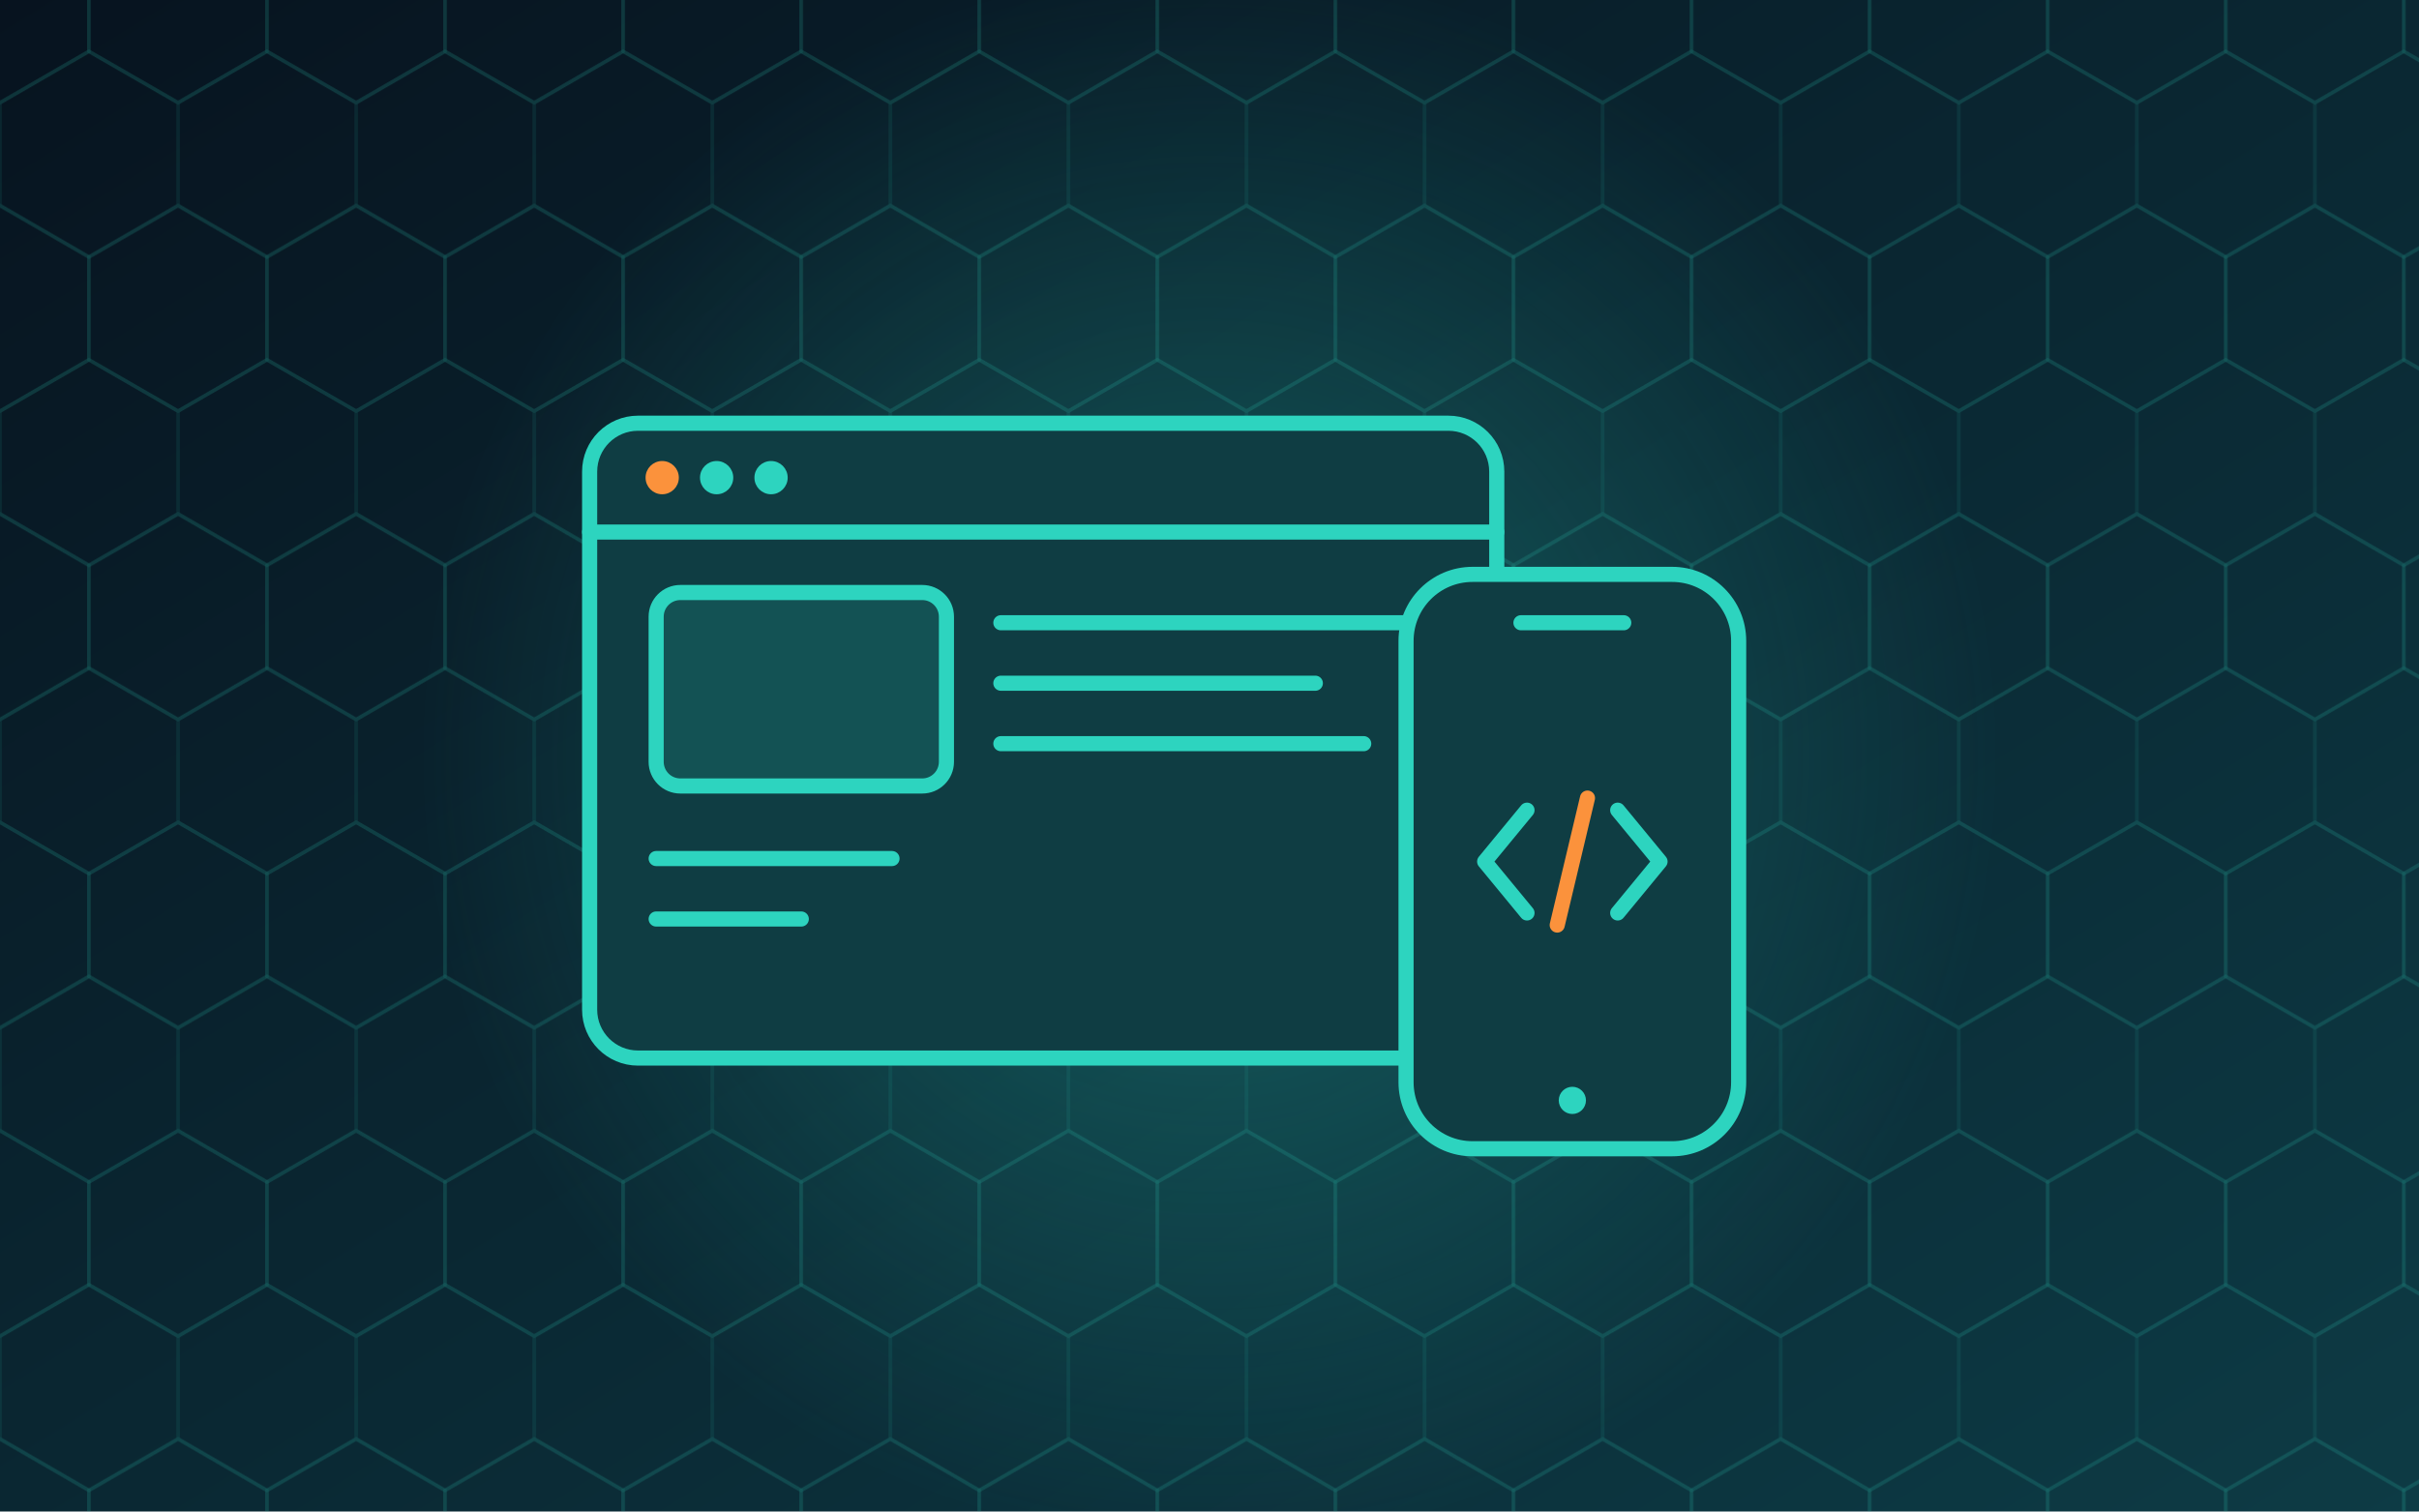
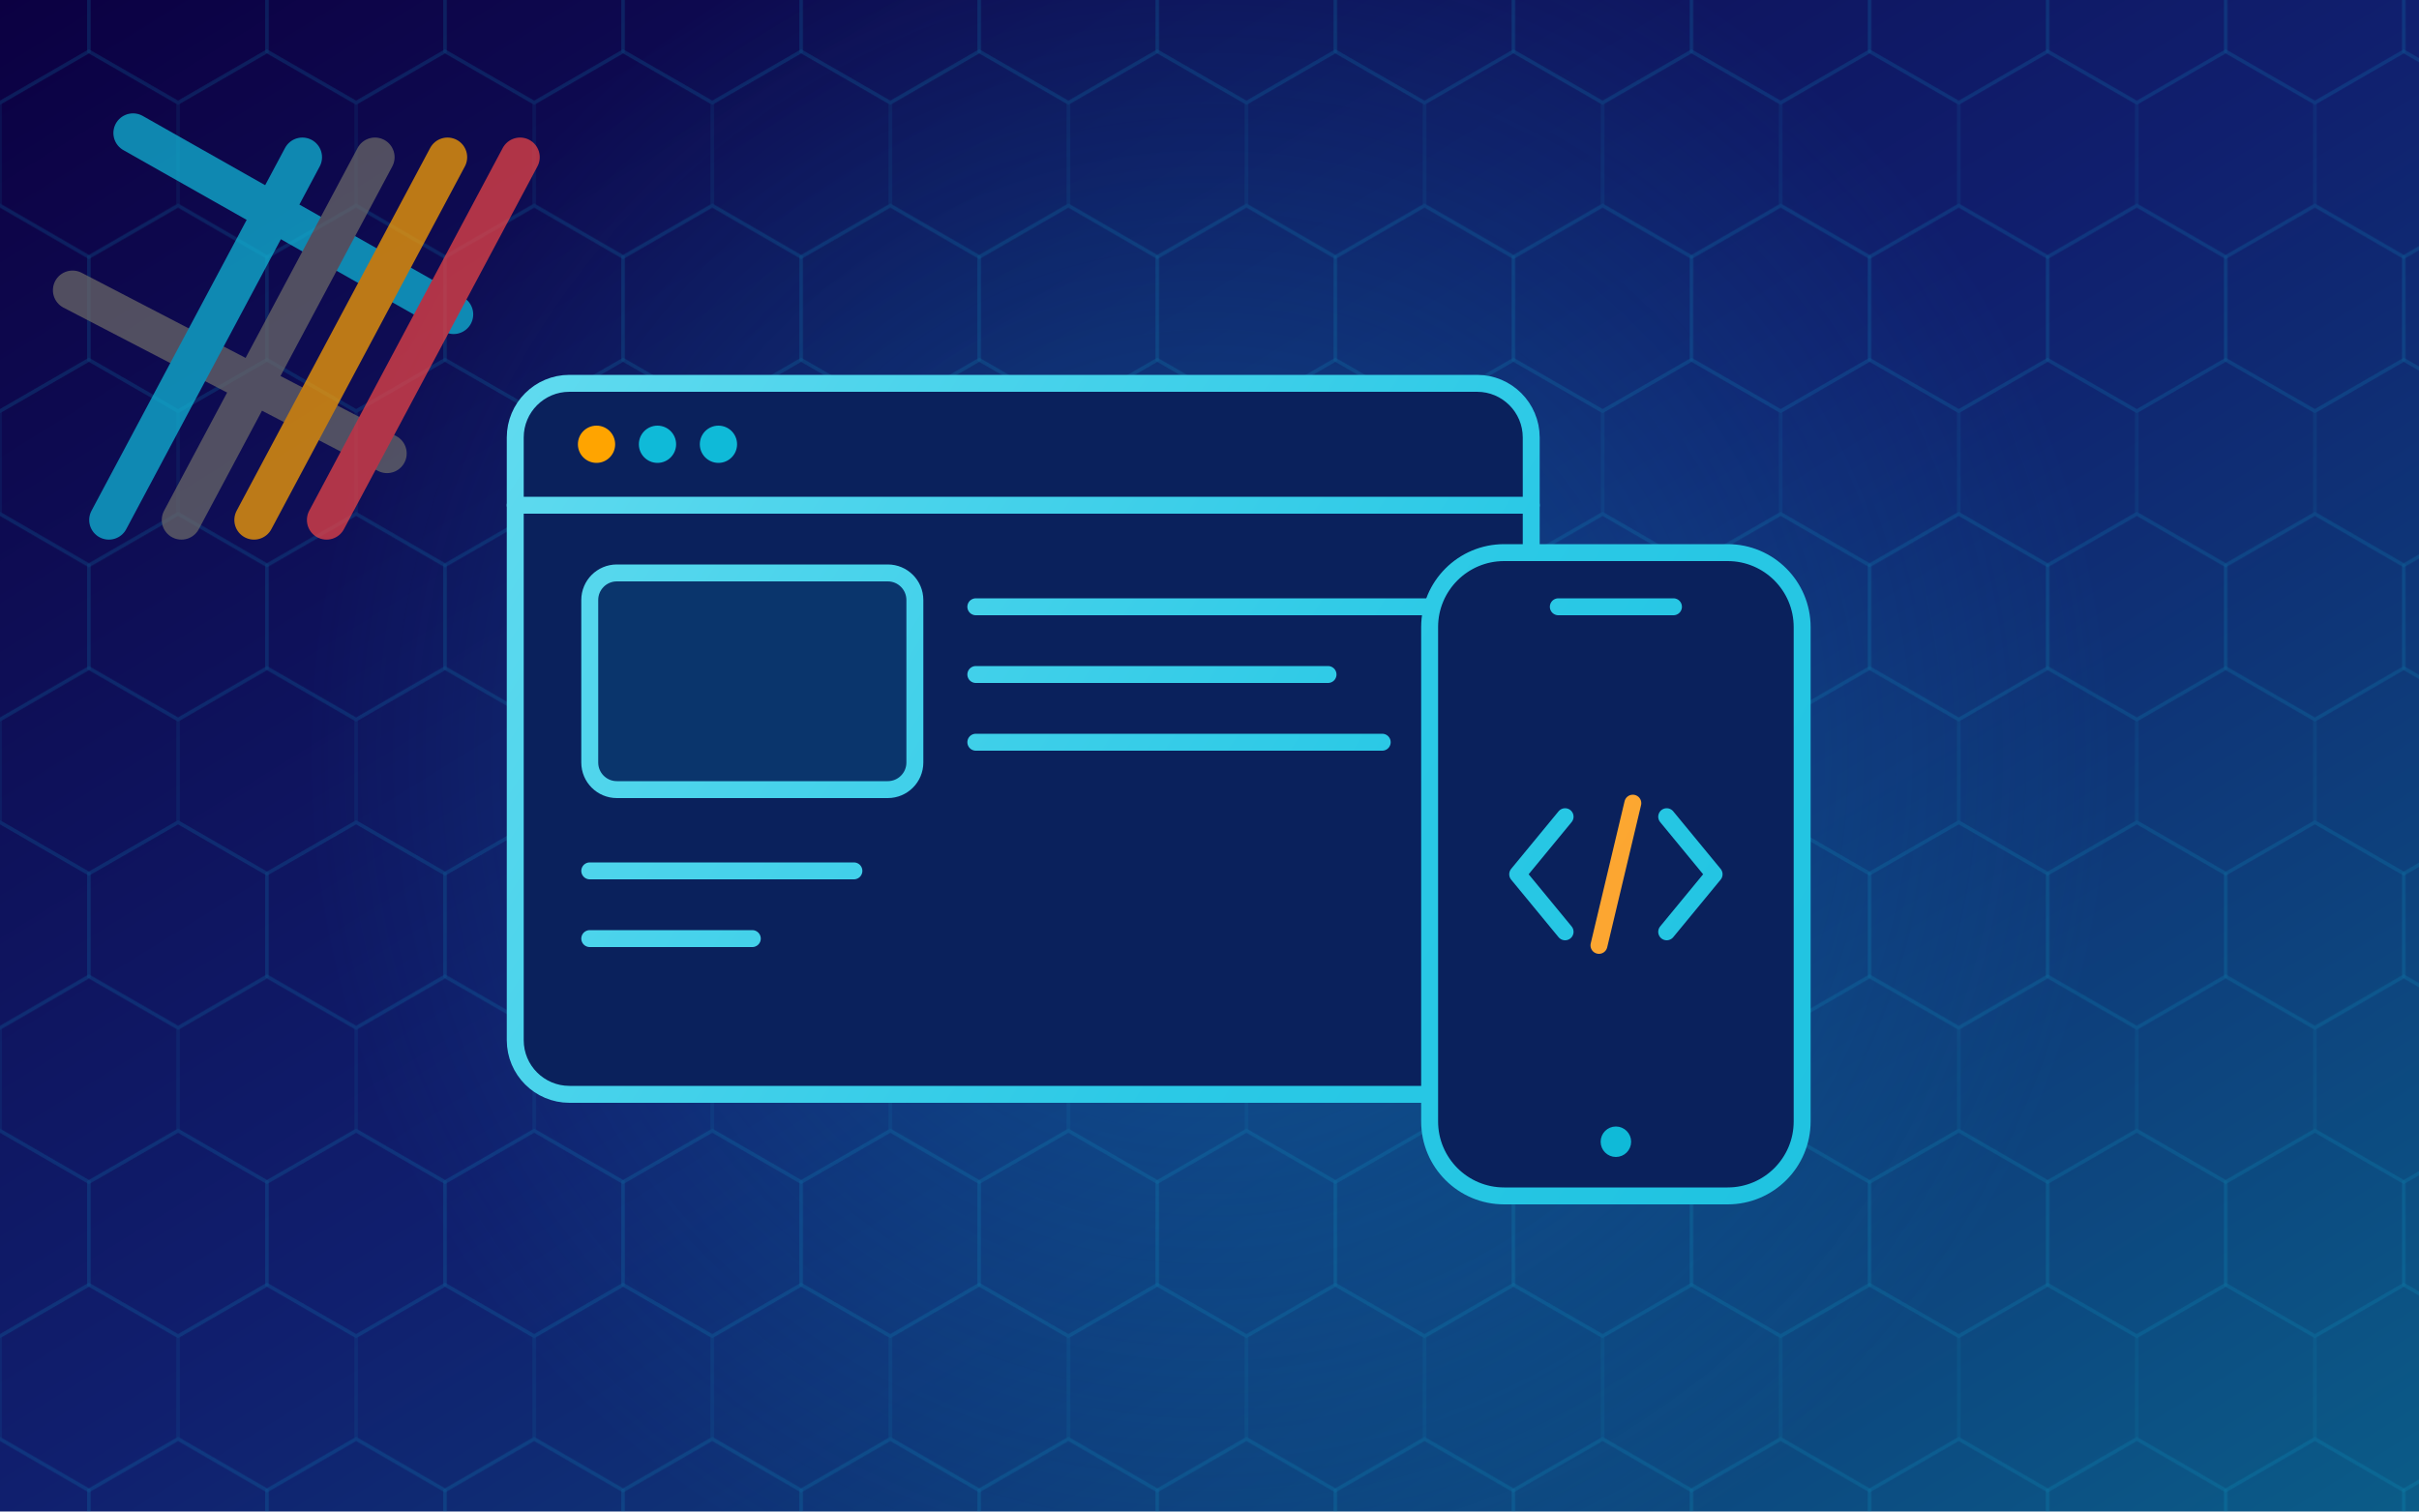
<svg xmlns="http://www.w3.org/2000/svg" viewBox="0 0 800 500" role="img" aria-label="Web and app development">
  <defs>
    <linearGradient id="bg" x1="0" y1="0" x2="1" y2="1">
-       <stop offset="0" stop-color="#07131f" />
-       <stop offset="1" stop-color="#0d3b45" />
+       <stop offset="0" stop-color="#0C0042" />
+       <stop offset="0.5" stop-color="#101F6E" />
+       <stop offset="1" stop-color="#0B5C88" />
    </linearGradient>
-     <radialGradient id="gl" cx="0.5" cy="0.5" r="0.5">
-       <stop offset="0" stop-color="#2dd4bf" stop-opacity="0.32" />
-       <stop offset="1" stop-color="#2dd4bf" stop-opacity="0" />
+     <linearGradient id="gS" gradientUnits="userSpaceOnUse" x1="0" y1="0" x2="800" y2="500">
+       <stop offset="0" stop-color="#8FEAF7" />
+       <stop offset="0.55" stop-color="#2BC9E6" />
+       <stop offset="1" stop-color="#0FBAD8" />
+     </linearGradient>
+     <linearGradient id="gO" gradientUnits="userSpaceOnUse" x1="0" y1="0" x2="800" y2="500">
+       <stop offset="0" stop-color="#FFE29A" />
+       <stop offset="0.5" stop-color="#FFB02E" />
+       <stop offset="1" stop-color="#F58B3A" />
+     </linearGradient>
+     <radialGradient id="glC" cx="0.5" cy="0.5" r="0.5">
+       <stop offset="0" stop-color="#0FBAD8" stop-opacity="0.30" />
+       <stop offset="1" stop-color="#0FBAD8" stop-opacity="0" />
+     </radialGradient>
+     <radialGradient id="glO" cx="0.5" cy="0.5" r="0.5">
+       <stop offset="0" stop-color="#FFA400" stop-opacity="0.24" />
+       <stop offset="1" stop-color="#FFA400" stop-opacity="0" />
    </radialGradient>
    <pattern id="hx" width="58.89" height="102" patternUnits="userSpaceOnUse">
-       <g fill="none" stroke="#2dd4bf" stroke-opacity="0.09" stroke-width="1.2">
+       <g fill="none" stroke="#0FBAD8" stroke-opacity="0.08" stroke-width="1.2">
        <polygon points="0.0,-34.0 29.4,-17.0 29.4,17.0 0.0,34.0 -29.4,17.0 -29.4,-17.0" />
        <polygon points="58.9,-34.0 88.3,-17.0 88.3,17.0 58.9,34.0 29.4,17.0 29.4,-17.0" />
        <polygon points="0.0,68.0 29.4,85.0 29.4,119.0 0.0,136.0 -29.4,119.0 -29.4,85.0" />
        <polygon points="58.9,68.0 88.3,85.0 88.3,119.0 58.9,136.0 29.4,119.0 29.4,85.0" />
        <polygon points="29.4,17.0 58.9,34.0 58.9,68.0 29.4,85.0 0.0,68.0 0.0,34.0" />
      </g>
    </pattern>
  </defs>
  <rect width="800" height="500" fill="url(#bg)" />
  <rect width="800" height="500" fill="url(#hx)" />
-   <circle cx="400" cy="250" r="260" fill="url(#gl)" />
-   <g fill="none" stroke="#2dd4bf" stroke-width="5" stroke-linecap="round" stroke-linejoin="round">
-     <g transform="translate(-5,0)">
-       <rect x="200" y="140" width="300" height="210" rx="16" fill="#0b2530" stroke="none" />
-       <rect x="200" y="140" width="300" height="210" rx="16" fill="rgba(45,212,191,0.14)" />
-       <line x1="200" y1="176" x2="500" y2="176" />
-       <circle cx="224" cy="158" r="5" fill="#fb923c" stroke="#fb923c" stroke-width="1" />
-       <circle cx="242" cy="158" r="5" fill="#2dd4bf" stroke="#2dd4bf" stroke-width="1" />
-       <circle cx="260" cy="158" r="5" fill="#2dd4bf" stroke="#2dd4bf" stroke-width="1" />
-       <rect x="222" y="196" width="96" height="64" rx="8" fill="rgba(45,212,191,0.14)" />
-       <line x1="336" y1="206" x2="470" y2="206" />
-       <line x1="336" y1="226" x2="440" y2="226" />
-       <line x1="336" y1="246" x2="456" y2="246" />
-       <line x1="222" y1="284" x2="300" y2="284" />
-       <line x1="222" y1="304" x2="270" y2="304" />
-       <rect x="470" y="190" width="110" height="190" rx="22" fill="#0b2530" stroke="none" />
-       <rect x="470" y="190" width="110" height="190" rx="22" fill="rgba(45,212,191,0.14)" />
-       <line x1="508" y1="206" x2="542" y2="206" />
-       <polyline points="510,268 496,285 510,302" fill="none" />
-       <polyline points="540,268 554,285 540,302" fill="none" />
-       <line x1="530" y1="264" x2="520" y2="306" stroke="#fb923c" />
-       <circle cx="525" cy="364" r="4" fill="#2dd4bf" stroke="#2dd4bf" stroke-width="1" />
+   <circle cx="400" cy="250.0" r="300.0" fill="url(#glC)" />
+   <g stroke-linecap="round" stroke-width="13" opacity="0.72" fill="none">
+     <line x1="24" y1="96" x2="128" y2="150" stroke="#6B6A68" />
+     <line x1="44" y1="44" x2="150" y2="104" stroke="#0FBAD8" />
+     <line x1="36" y1="172" x2="100" y2="52" stroke="#0FBAD8" />
+     <line x1="60" y1="172" x2="124" y2="52" stroke="#6B6A68" />
+     <line x1="84" y1="172" x2="148" y2="52" stroke="#FFA400" />
+     <line x1="108" y1="172" x2="172" y2="52" stroke="#EF4444" />
+   </g>
+   <g transform="translate(400 250.0) scale(1.12) translate(-400 -250.0)">
+     <g fill="none" stroke="url(#gS)" stroke-width="5" stroke-linecap="round" stroke-linejoin="round">
+       <g transform="translate(-5,0)">
+         <rect x="200" y="140" width="300" height="210" rx="16" fill="#0A0A4A" stroke="none" />
+         <rect x="200" y="140" width="300" height="210" rx="16" fill="rgba(15,186,216,0.13)" />
+         <line x1="200" y1="176" x2="500" y2="176" />
+         <circle cx="224" cy="158" r="5" fill="#FFA400" stroke="#FFA400" stroke-width="1" />
+         <circle cx="242" cy="158" r="5" fill="#0FBAD8" stroke="#0FBAD8" stroke-width="1" />
+         <circle cx="260" cy="158" r="5" fill="#0FBAD8" stroke="#0FBAD8" stroke-width="1" />
+         <rect x="222" y="196" width="96" height="64" rx="8" fill="rgba(15,186,216,0.13)" />
+         <line x1="336" y1="206" x2="470" y2="206" />
+         <line x1="336" y1="226" x2="440" y2="226" />
+         <line x1="336" y1="246" x2="456" y2="246" />
+         <line x1="222" y1="284" x2="300" y2="284" />
+         <line x1="222" y1="304" x2="270" y2="304" />
+         <rect x="470" y="190" width="110" height="190" rx="22" fill="#0A0A4A" stroke="none" />
+         <rect x="470" y="190" width="110" height="190" rx="22" fill="rgba(15,186,216,0.13)" />
+         <line x1="508" y1="206" x2="542" y2="206" />
+         <polyline points="510,268 496,285 510,302" fill="none" />
+         <polyline points="540,268 554,285 540,302" fill="none" />
+         <line x1="530" y1="264" x2="520" y2="306" stroke="url(#gO)" />
+         <circle cx="525" cy="364" r="4" fill="#0FBAD8" stroke="#0FBAD8" stroke-width="1" />
+       </g>
    </g>
  </g>
</svg>
